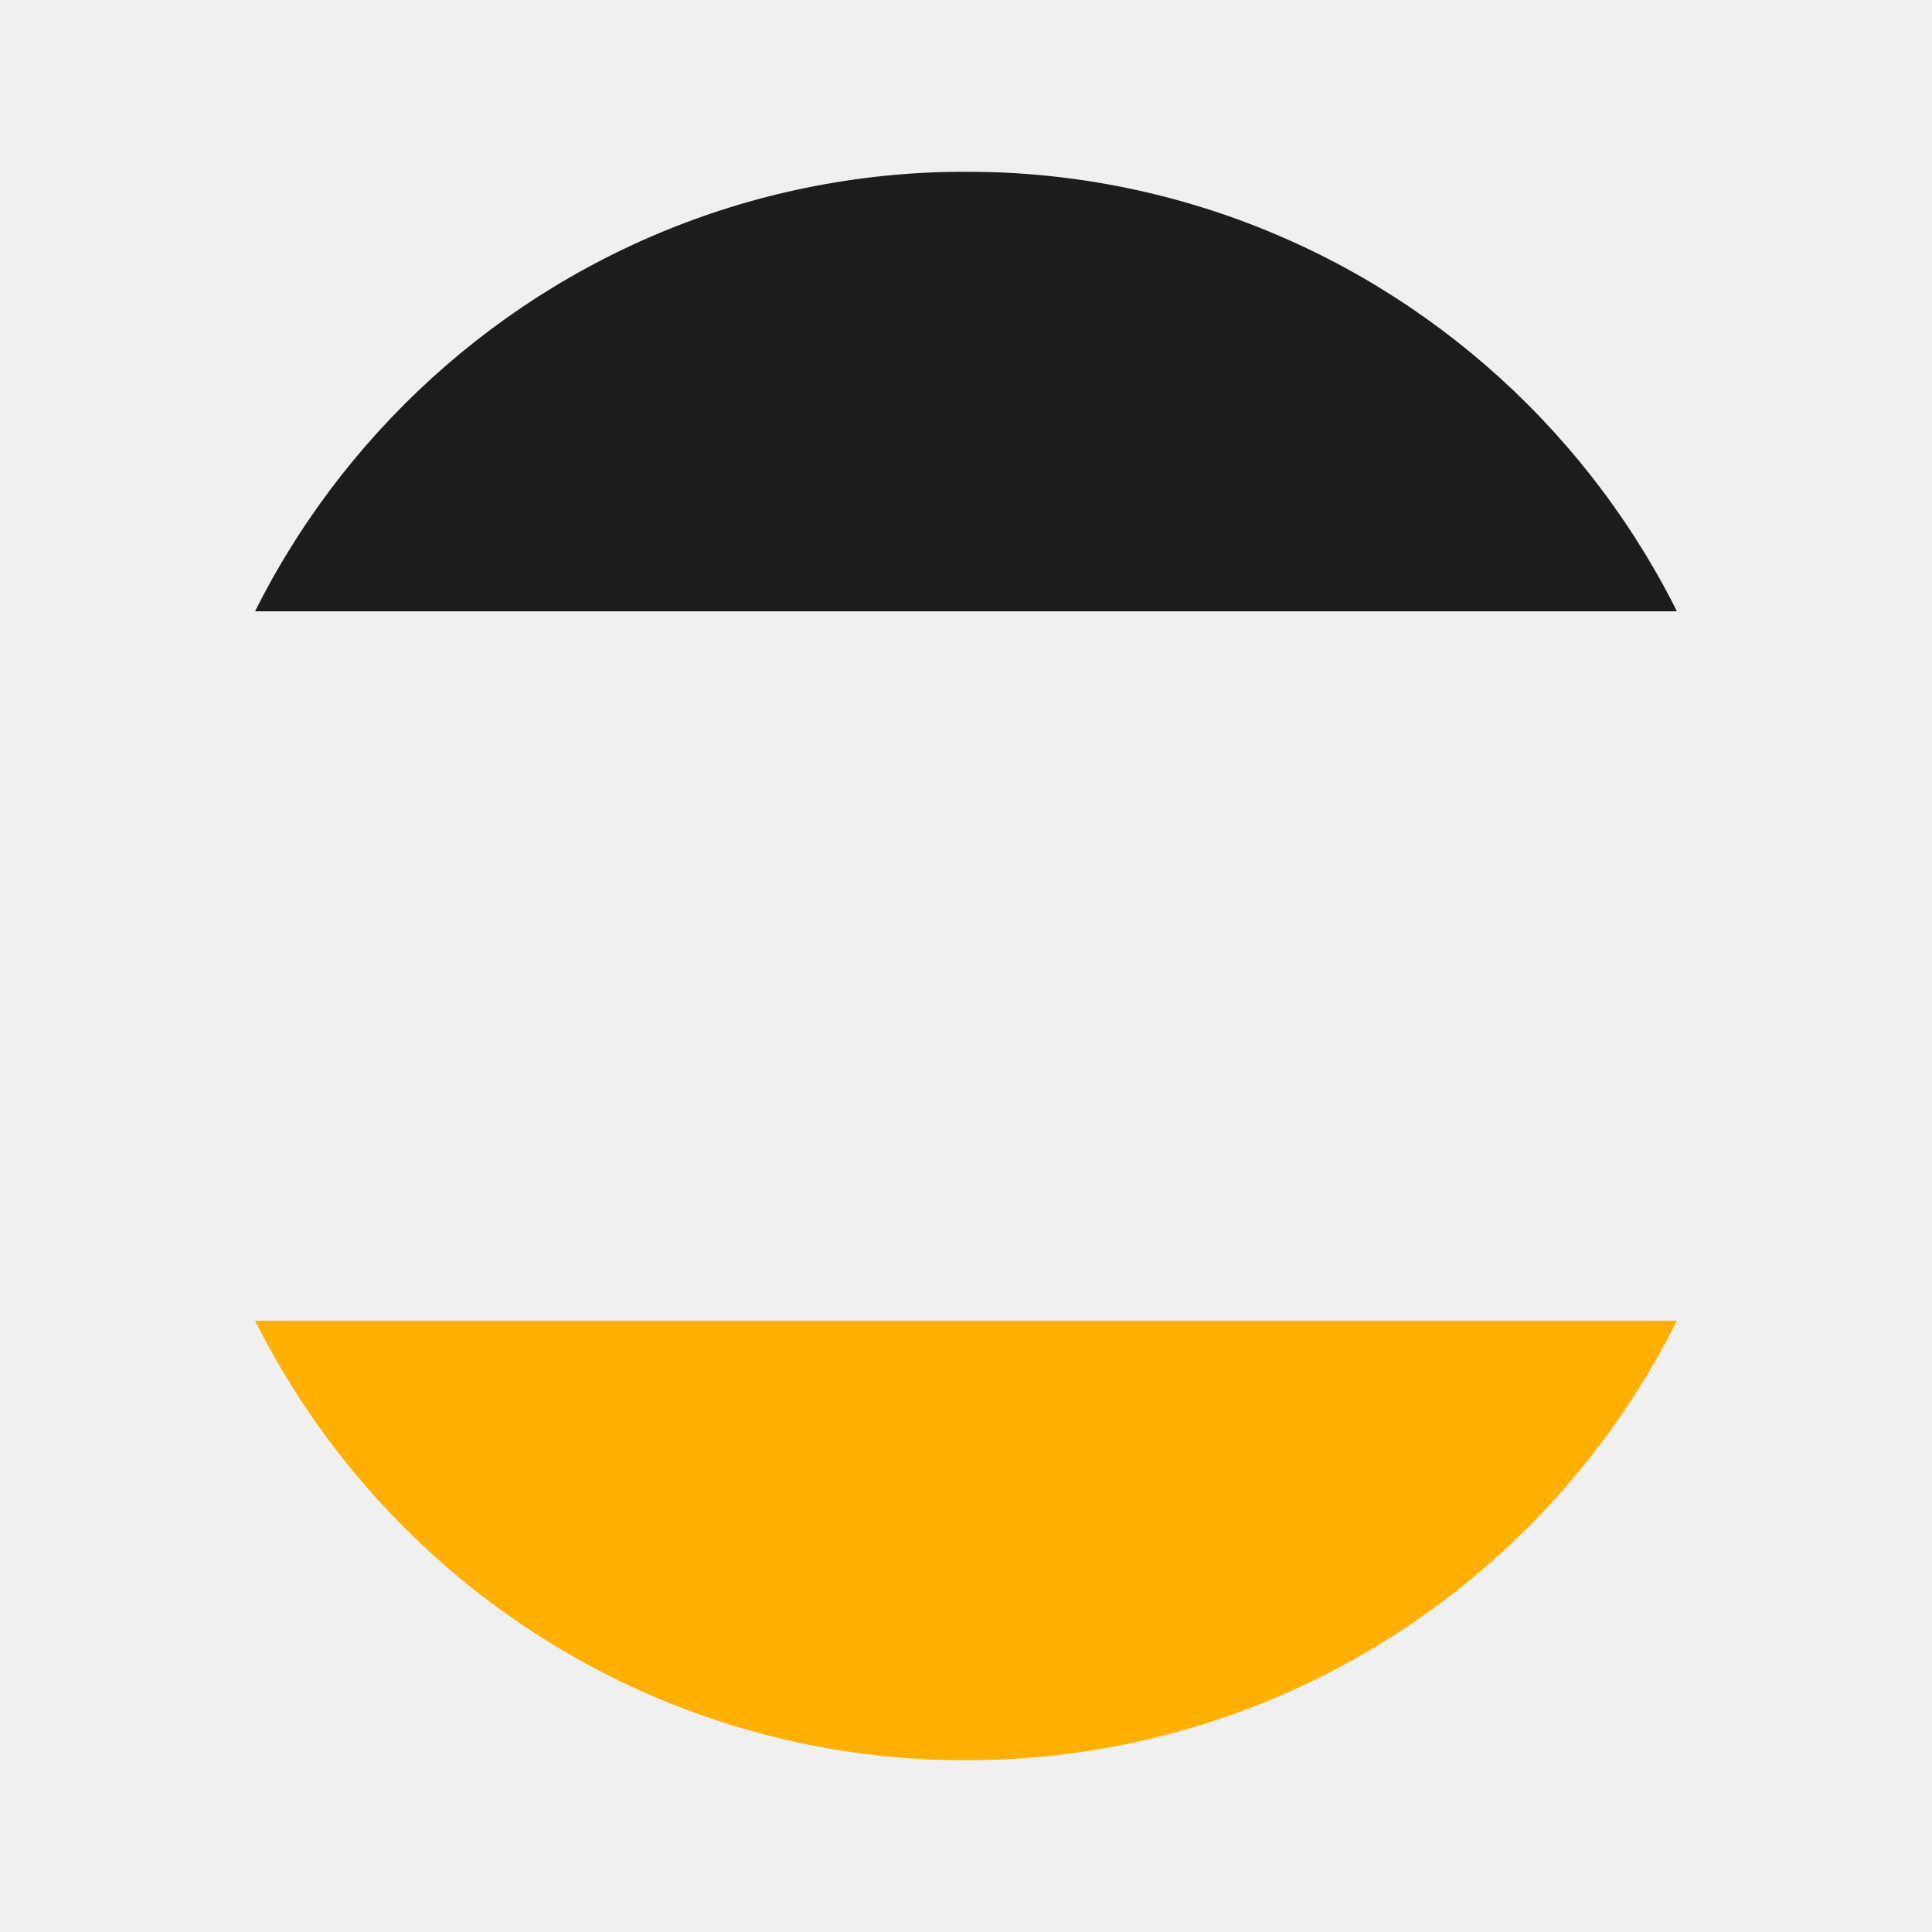
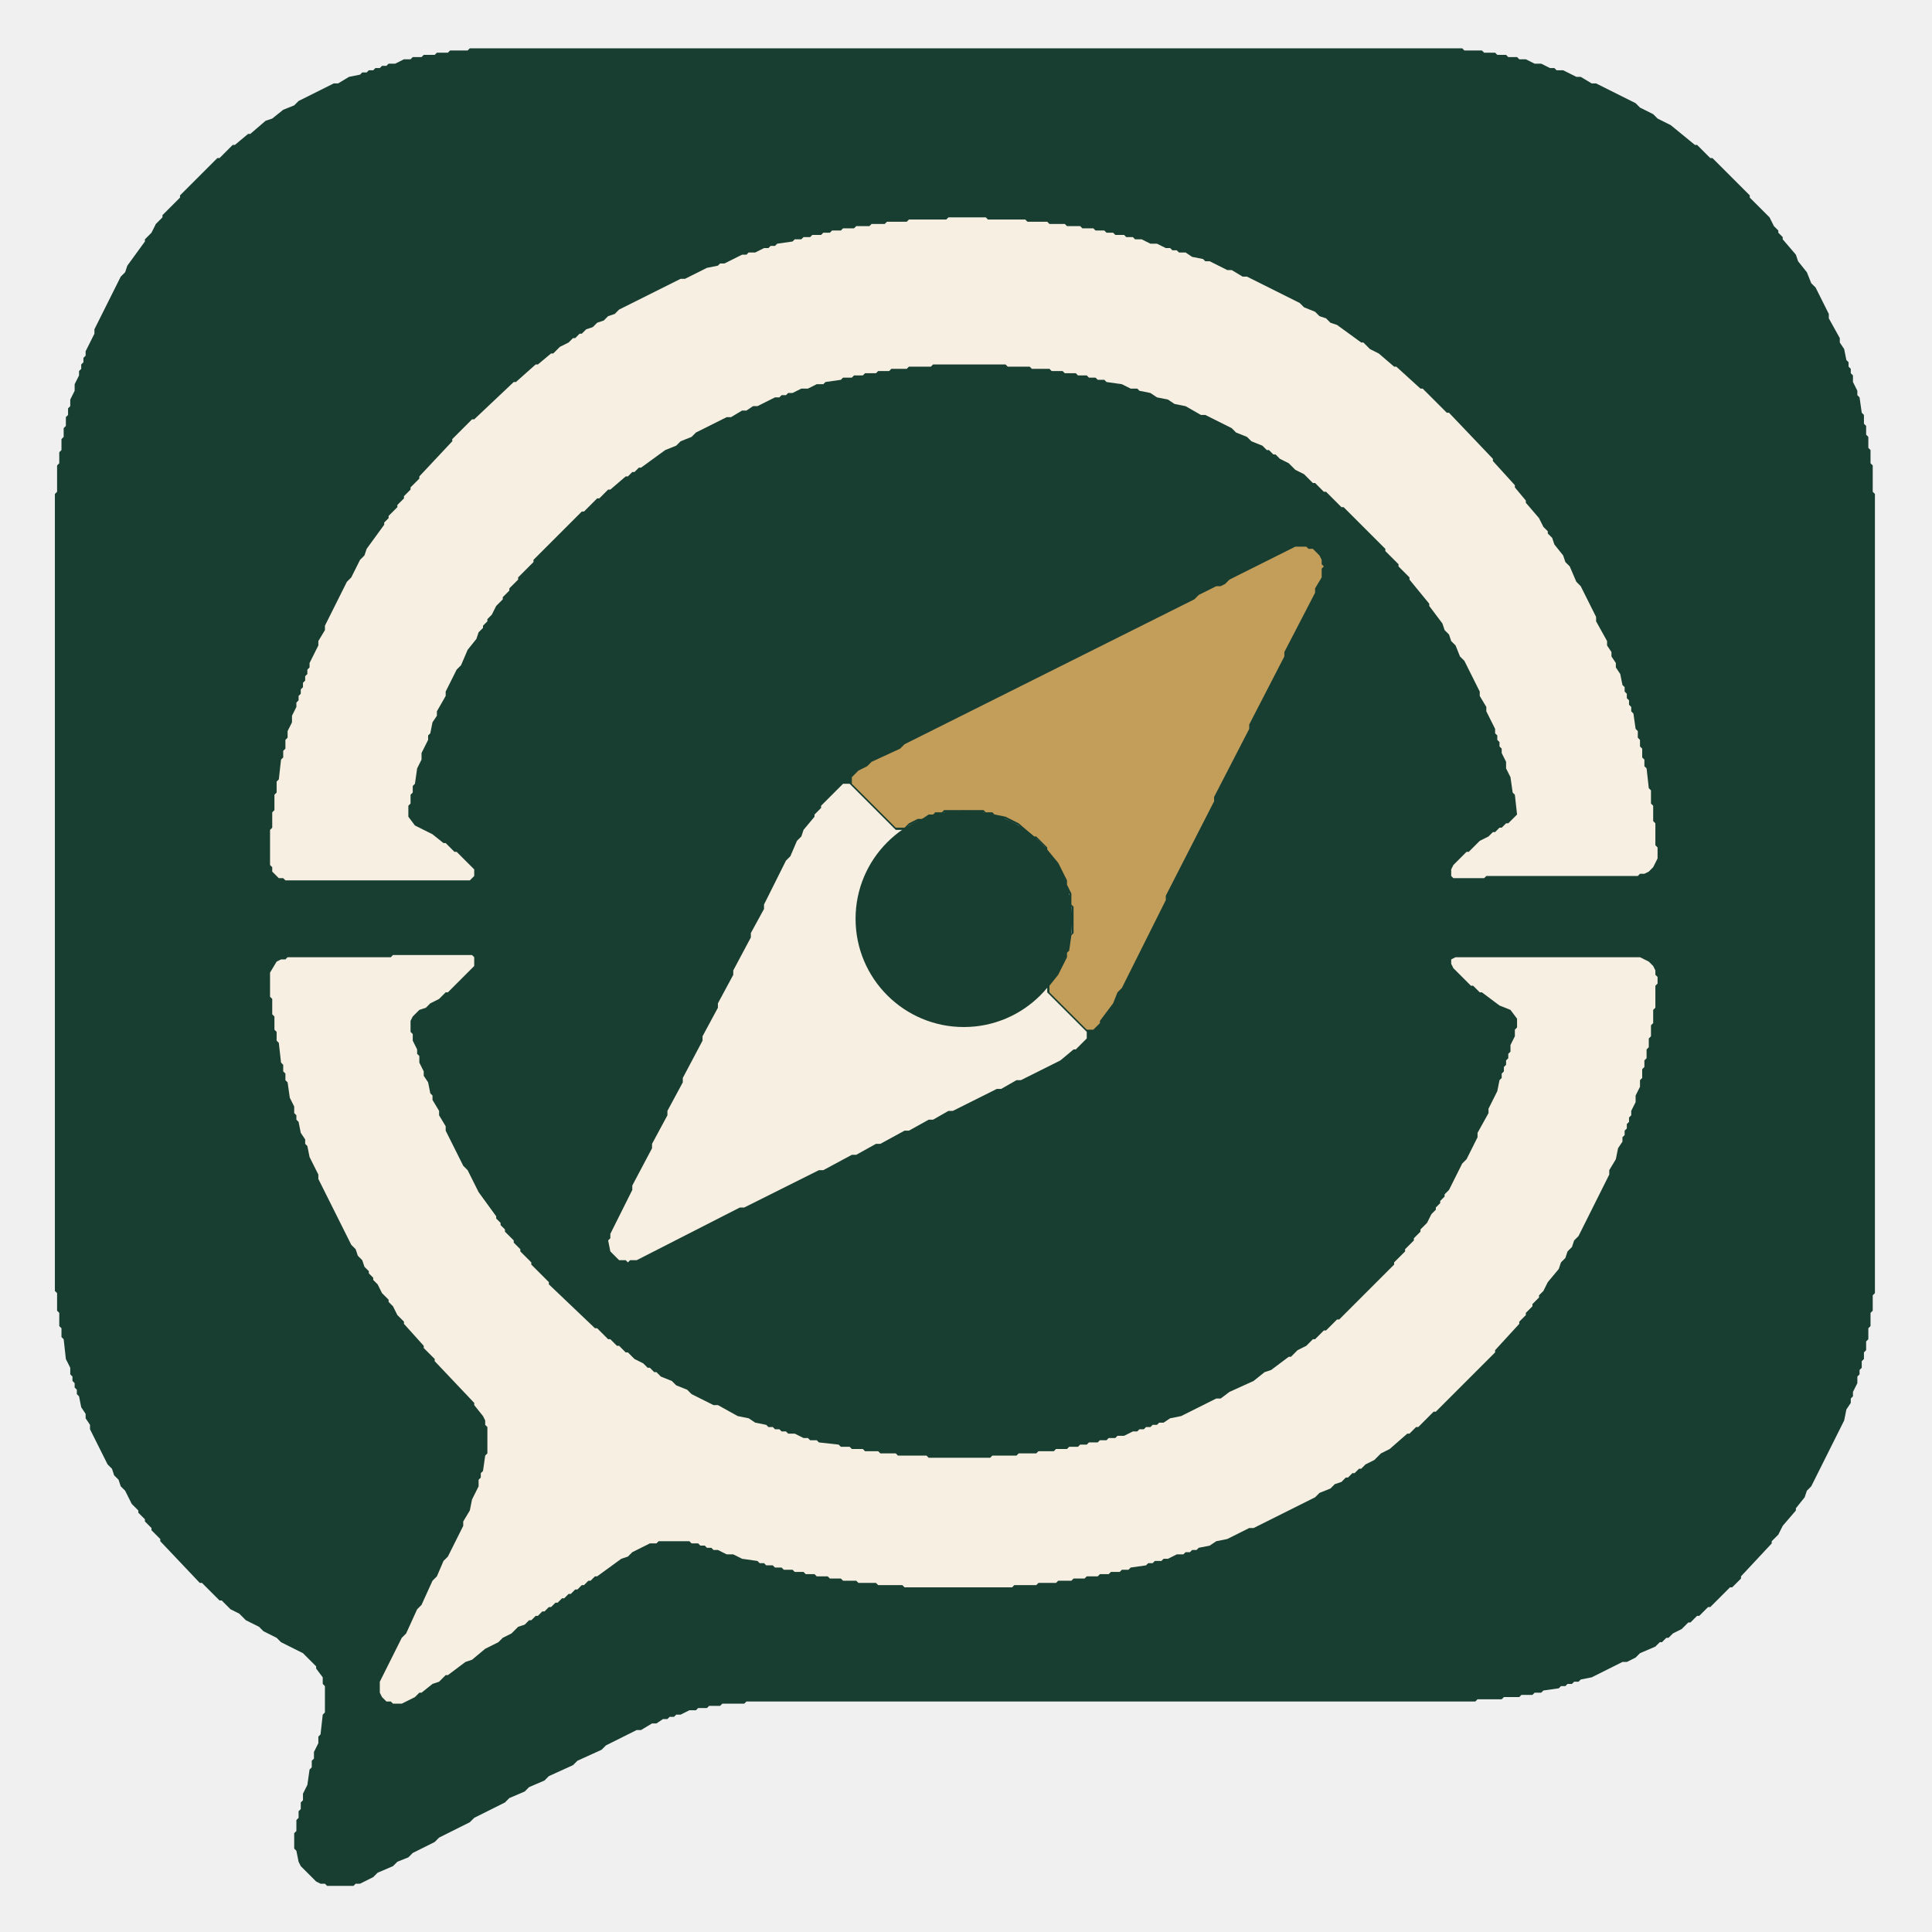
- <svg xmlns="http://www.w3.org/2000/svg" width="1024" height="1024" viewBox="0 0 1024 1024" fill="none">
-   <circle cx="512" cy="512" r="448" fill="#F0F0F0" />
-   <mask id="mask0_0_8" style="mask-type:luminance" maskUnits="userSpaceOnUse" x="91" y="91" width="842" height="842">
-     <circle cx="512" cy="512" r="421" fill="white" />
-   </mask>
-   <g mask="url(#mask0_0_8)">
-     <rect x="91" y="700" width="842" height="233" fill="#FFB003" />
-     <rect x="91" y="324" width="842" height="376" fill="#F0F0F0" />
-     <rect x="91" y="91" width="842" height="233" fill="#1C1C1E" />
-   </g>
+ <svg xmlns="http://www.w3.org/2000/svg" width="1024" height="1024" viewBox="187 192 880 880">
+   <path fill="#173E31" d="M269 281L269 282L261 290L261 291L258 294L256 298L253 301L253 302L245 313L244 316L242 318L230 342L230 344L226 352L226 354L225 355L225 357L224 358L224 360L223 361L223 363L221 367L221 370L219 374L219 377L218 378L218 381L217 382L217 386L216 387L216 391L215 392L215 397L214 398L214 403L213 404L213 416L212 417L212 780L213 781L213 789L214 790L214 796L215 797L215 801L216 802L217 811L219 815L219 818L220 819L220 821L221 822L221 824L222 825L222 827L223 828L224 833L226 836L226 838L228 841L228 843L236 859L238 861L239 864L241 866L242 869L244 871L247 877L250 880L250 881L253 884L253 885L256 888L256 889L260 893L260 894L278 913L279 913L287 921L288 921L292 925L296 927L299 930L305 933L307 935L313 938L315 940L325 945L331 951L331 952L334 956L334 959L335 960L335 972L334 973L333 982L332 983L332 986L330 990L330 993L329 994L329 997L328 998L327 1005L325 1009L325 1012L324 1013L324 1016L323 1017L323 1020L322 1021L322 1026L321 1027L321 1034L322 1035L323 1040L324 1042L331 1049L333 1050L335 1050L336 1051L348 1051L349 1050L351 1050L357 1047L359 1045L366 1042L368 1040L373 1038L375 1036L385 1031L387 1029L401 1022L403 1020L417 1013L419 1011L426 1008L428 1006L435 1003L437 1001L448 996L450 994L461 989L463 987L477 980L479 980L484 977L486 977L489 975L491 975L492 974L494 974L495 973L497 973L501 971L504 971L505 970L509 970L510 969L515 969L516 968L526 968L527 967L859 967L860 966L871 966L872 965L879 965L880 964L885 964L886 963L889 963L890 962L897 961L898 960L900 960L901 959L903 959L904 958L906 958L907 957L912 956L926 949L928 949L932 947L934 945L941 942L943 940L944 940L946 938L947 938L949 936L953 934L956 931L957 931L960 928L961 928L965 924L966 924L975 915L976 915L980 911L980 910L994 895L994 894L997 891L999 887L1005 880L1005 879L1009 874L1010 871L1012 869L1027 839L1028 834L1030 831L1030 829L1031 828L1031 826L1033 822L1033 819L1034 818L1034 816L1035 815L1035 812L1036 811L1036 808L1037 807L1037 803L1038 802L1038 797L1039 796L1039 790L1040 789L1040 782L1041 781L1041 417L1040 416L1040 404L1039 403L1039 397L1038 396L1038 391L1037 390L1037 386L1036 385L1036 381L1035 380L1034 373L1033 372L1033 370L1031 366L1031 363L1030 362L1030 360L1029 359L1029 357L1028 356L1027 351L1025 348L1025 346L1020 337L1020 335L1014 323L1012 321L1010 316L1006 311L1005 308L999 301L999 300L997 298L997 297L995 295L993 291L984 282L984 281L967 264L966 264L960 258L959 258L948 249L942 246L940 244L934 241L932 239L914 230L912 230L907 227L905 227L899 224L896 224L895 223L893 223L889 221L886 221L882 219L879 219L878 218L874 218L873 217L869 217L868 216L863 216L862 215L854 215L853 214L401 214L400 215L392 215L391 216L386 216L385 217L380 217L379 218L375 218L374 219L371 219L367 221L364 221L363 222L361 222L360 223L358 223L357 224L355 224L354 225L352 225L351 226L346 227L341 230L339 230L323 238L321 240L316 242L311 246L308 247L301 253L300 253L294 258L293 258L287 264L286 264Z" />
+   <path fill="#F6EFE2" fill-rule="evenodd" d="M361 965L363 967L365 967L366 968L370 968L376 965L378 963L379 963L384 959L387 958L390 955L391 955L399 949L402 948L408 943L414 940L416 938L420 936L423 933L426 932L428 930L429 930L431 928L432 928L434 926L435 926L437 924L438 924L440 922L441 922L443 920L444 920L446 918L447 918L449 916L450 916L452 914L453 914L455 912L456 912L458 910L459 910L470 902L473 901L475 899L483 895L486 895L487 894L501 894L502 895L505 895L506 896L508 896L509 897L511 897L512 898L514 898L518 900L521 900L525 902L532 903L533 904L535 904L536 905L539 905L540 906L543 906L544 907L548 907L549 908L553 908L554 909L558 909L559 910L564 910L565 911L570 911L571 912L577 912L578 913L586 913L587 914L598 914L599 915L648 915L649 914L659 914L660 913L668 913L669 912L675 912L676 911L681 911L682 910L687 910L688 909L692 909L693 908L697 908L698 907L701 907L702 906L709 905L710 904L712 904L713 903L716 903L717 902L719 902L723 900L726 900L727 899L729 899L730 898L732 898L733 897L738 896L741 894L746 893L756 888L758 888L786 874L788 872L793 870L795 868L798 867L800 865L801 865L803 863L804 863L806 861L807 861L809 859L813 857L816 854L820 852L828 845L829 845L832 842L833 842L840 835L841 835L868 808L868 807L879 795L879 794L882 791L882 790L885 787L885 786L888 783L888 782L890 780L892 776L897 770L898 767L900 765L901 762L903 760L904 757L906 755L920 727L920 725L923 720L924 715L926 712L926 710L927 709L927 707L928 706L928 704L929 703L929 701L930 700L930 698L932 694L932 691L934 687L934 684L935 683L935 679L936 678L936 675L937 674L937 670L938 669L938 665L939 664L939 659L940 658L940 652L941 651L941 641L942 640L942 637L941 636L941 634L940 632L938 630L934 628L850 628L848 629L848 631L849 633L857 641L858 641L861 644L862 644L870 650L875 652L878 656L878 660L877 661L877 664L875 668L875 671L874 672L874 674L873 675L873 677L872 678L872 680L871 681L871 683L870 684L869 689L865 697L865 699L860 708L860 710L855 720L853 722L847 734L845 736L845 737L843 739L843 740L841 742L841 743L839 745L837 749L834 752L834 753L831 756L831 757L827 761L827 762L822 767L822 768L797 793L796 793L791 798L790 798L786 802L785 802L782 805L778 807L775 810L774 810L766 816L763 817L758 821L747 826L743 829L741 829L725 837L720 838L717 840L715 840L714 841L712 841L711 842L709 842L708 843L706 843L705 844L703 844L699 846L696 846L695 847L692 847L691 848L688 848L687 849L683 849L682 850L679 850L678 851L674 851L673 852L668 852L667 853L660 853L659 854L651 854L650 855L639 855L638 856L610 856L609 855L596 855L595 854L588 854L587 853L581 853L580 852L575 852L574 851L570 851L569 850L560 849L559 848L556 848L555 847L553 847L549 845L546 845L545 844L543 844L542 843L540 843L539 842L537 842L536 841L531 840L528 838L523 837L514 832L512 832L502 827L500 825L495 823L493 821L488 819L486 817L485 817L483 815L482 815L480 813L476 811L473 808L472 808L469 805L468 805L465 802L464 802L459 797L458 797L437 777L437 776L429 768L429 767L424 762L424 761L421 758L421 757L417 753L417 752L415 750L415 749L413 747L413 746L405 735L400 725L398 723L390 707L390 705L387 700L387 698L384 693L384 691L383 690L382 685L380 682L380 680L378 676L378 673L377 672L377 670L375 666L375 663L374 662L374 657L375 655L378 652L381 651L383 649L387 647L390 644L391 644L403 632L403 628L402 627L366 627L365 628L318 628L317 629L315 629L313 630L310 635L310 646L311 647L311 654L312 655L312 661L313 662L313 666L314 667L315 676L316 677L316 680L317 681L317 684L318 685L319 692L321 696L321 699L322 700L322 702L323 703L324 708L326 711L326 713L327 714L328 719L332 727L332 729L347 759L349 761L350 764L352 766L353 769L355 771L355 772L357 774L357 775L359 777L361 781L364 784L364 785L366 787L368 791L371 794L371 795L380 805L380 806L385 811L385 812L403 831L403 832L407 837L408 839L408 841L409 842L409 854L408 855L407 862L406 863L406 865L405 866L405 869L402 875L401 880L398 885L398 887L391 901L389 903L386 910L384 912L379 923L377 925L372 936L370 938L360 958L360 963ZM310 570L310 586L311 587L311 589L314 592L316 592L317 593L401 593L403 591L403 588L395 580L394 580L390 576L389 576L384 572L376 568L373 564L373 559L374 558L374 554L375 553L375 550L376 549L377 542L379 538L379 535L382 529L382 527L383 526L384 521L386 518L386 516L390 509L390 507L395 497L397 495L400 488L404 483L405 480L407 478L407 477L409 475L409 474L411 472L413 468L416 465L416 464L419 461L419 460L423 456L423 455L430 448L430 447L452 425L453 425L459 419L460 419L464 415L465 415L472 409L473 409L475 407L476 407L478 405L479 405L490 397L495 395L497 393L502 391L504 389L518 382L520 382L525 379L527 379L530 377L532 377L540 373L542 373L543 372L545 372L546 371L548 371L552 369L555 369L559 367L562 367L563 366L570 365L571 364L575 364L576 363L580 363L581 362L586 362L587 361L592 361L593 360L600 360L601 359L611 359L612 358L645 358L646 359L656 359L657 360L665 360L666 361L671 361L672 362L677 362L678 363L682 363L683 364L686 364L687 365L690 365L691 366L698 367L702 369L705 369L706 370L711 371L714 373L719 374L722 376L727 377L734 381L736 381L748 387L750 389L755 391L757 393L762 395L764 397L765 397L767 399L768 399L770 401L774 403L777 406L781 408L785 412L786 412L790 416L791 416L798 423L799 423L818 442L818 443L824 449L824 450L829 455L829 456L838 467L838 468L844 476L845 479L847 481L848 484L850 486L852 491L854 493L861 507L861 509L864 514L864 516L868 524L868 526L869 527L869 529L870 530L870 532L871 533L871 535L873 539L873 542L875 546L876 553L877 554L878 563L874 567L873 567L871 569L870 569L868 571L867 571L865 573L861 575L856 580L855 580L849 586L848 588L848 591L849 592L863 592L864 591L933 591L934 590L936 590L938 589L940 587L942 583L942 578L941 577L941 567L940 566L940 559L939 558L939 552L938 551L937 542L936 541L936 538L935 537L935 533L934 532L934 529L933 528L933 525L932 524L931 517L930 516L930 514L929 513L929 511L928 510L928 508L927 507L927 505L926 504L925 499L923 496L923 494L921 491L921 489L919 486L919 484L914 475L914 473L907 459L905 457L902 450L900 448L899 445L895 440L894 437L892 435L892 434L890 432L888 428L882 421L882 420L877 414L877 413L867 402L867 401L847 380L846 380L835 369L834 369L823 359L822 359L815 353L811 351L808 348L807 348L796 340L793 339L791 337L788 336L786 334L781 332L779 330L755 318L753 318L748 315L746 315L738 311L736 311L735 310L730 309L727 307L724 307L723 306L721 306L720 305L718 305L714 303L711 303L707 301L704 301L703 300L700 300L699 299L695 299L694 298L691 298L690 297L686 297L685 296L680 296L679 295L673 295L672 294L665 294L664 293L655 293L654 292L637 292L636 291L619 291L618 292L601 292L600 293L591 293L590 294L584 294L583 295L577 295L576 296L571 296L570 297L566 297L565 298L562 298L561 299L557 299L556 300L553 300L552 301L549 301L548 302L541 303L540 304L538 304L537 305L535 305L531 307L528 307L527 308L525 308L517 312L515 312L514 313L509 314L499 319L497 319L469 333L467 335L464 336L462 338L459 339L457 341L454 342L452 344L451 344L449 346L448 346L446 348L442 350L439 353L438 353L432 358L431 358L422 366L421 366L403 383L402 383L393 392L393 393L378 409L378 410L374 414L374 415L371 418L371 419L368 422L368 423L364 427L364 428L362 430L362 431L354 442L353 445L351 447L347 455L345 457L335 477L335 479L332 484L332 486L328 494L328 496L327 497L327 499L326 500L326 502L325 503L325 505L324 506L324 508L323 509L323 511L322 512L322 514L320 518L320 521L318 525L318 528L317 529L317 533L316 534L316 537L315 538L314 547L313 548L313 553L312 554L312 561L311 562L311 569Z" />
+   <path fill="#F6EFE2" d="M663 578L659 574L658 574L651 568L645 565L643 565L639 563L636 563L635 562L617 562L616 563L613 563L607 566L605 566L601 568L599 570L595 570L574 549L571 549L561 559L561 560L558 563L558 564L553 570L552 573L550 575L547 582L545 584L535 604L535 606L529 617L529 619L521 634L521 636L514 649L514 651L507 664L507 666L498 683L498 685L491 698L491 700L484 713L484 715L475 732L475 734L465 754L465 756L464 757L465 762L469 766L472 766L473 767L474 766L477 766L524 742L526 742L560 725L562 725L575 718L577 718L586 713L588 713L599 707L601 707L610 702L612 702L619 698L621 698L641 688L643 688L650 684L652 684L670 675L676 670L677 670L682 665L682 662L664 644L664 641L668 636L672 628L672 626L673 625L673 622L674 621L674 618L675 617L675 605L674 604L674 599L673 598L672 593L668 585L663 579Z" />
+   <path fill="#C39E5B" d="M785 442L783 442L782 441L777 441L747 456L745 458L743 459L741 459L733 463L731 465L599 531L597 533L584 539L582 541L578 543L575 546L575 549L595 569L599 569L601 567L605 565L607 565L610 563L612 563L613 562L616 562L617 561L635 561L636 562L639 562L640 563L645 564L651 567L658 573L659 573L664 578L664 579L669 585L673 593L673 595L675 599L675 604L676 605L676 617L675 618L674 625L673 626L673 628L669 636L665 641L665 644L682 661L685 661L688 658L688 657L694 649L696 644L698 642L718 602L718 600L740 557L740 555L756 524L756 522L772 491L772 489L786 462L786 460L789 455L789 451L790 450L789 449L789 447L788 445Z" />
+   <circle cx="626.0" cy="610.5" r="49.3" fill="#173E31" />
</svg>
